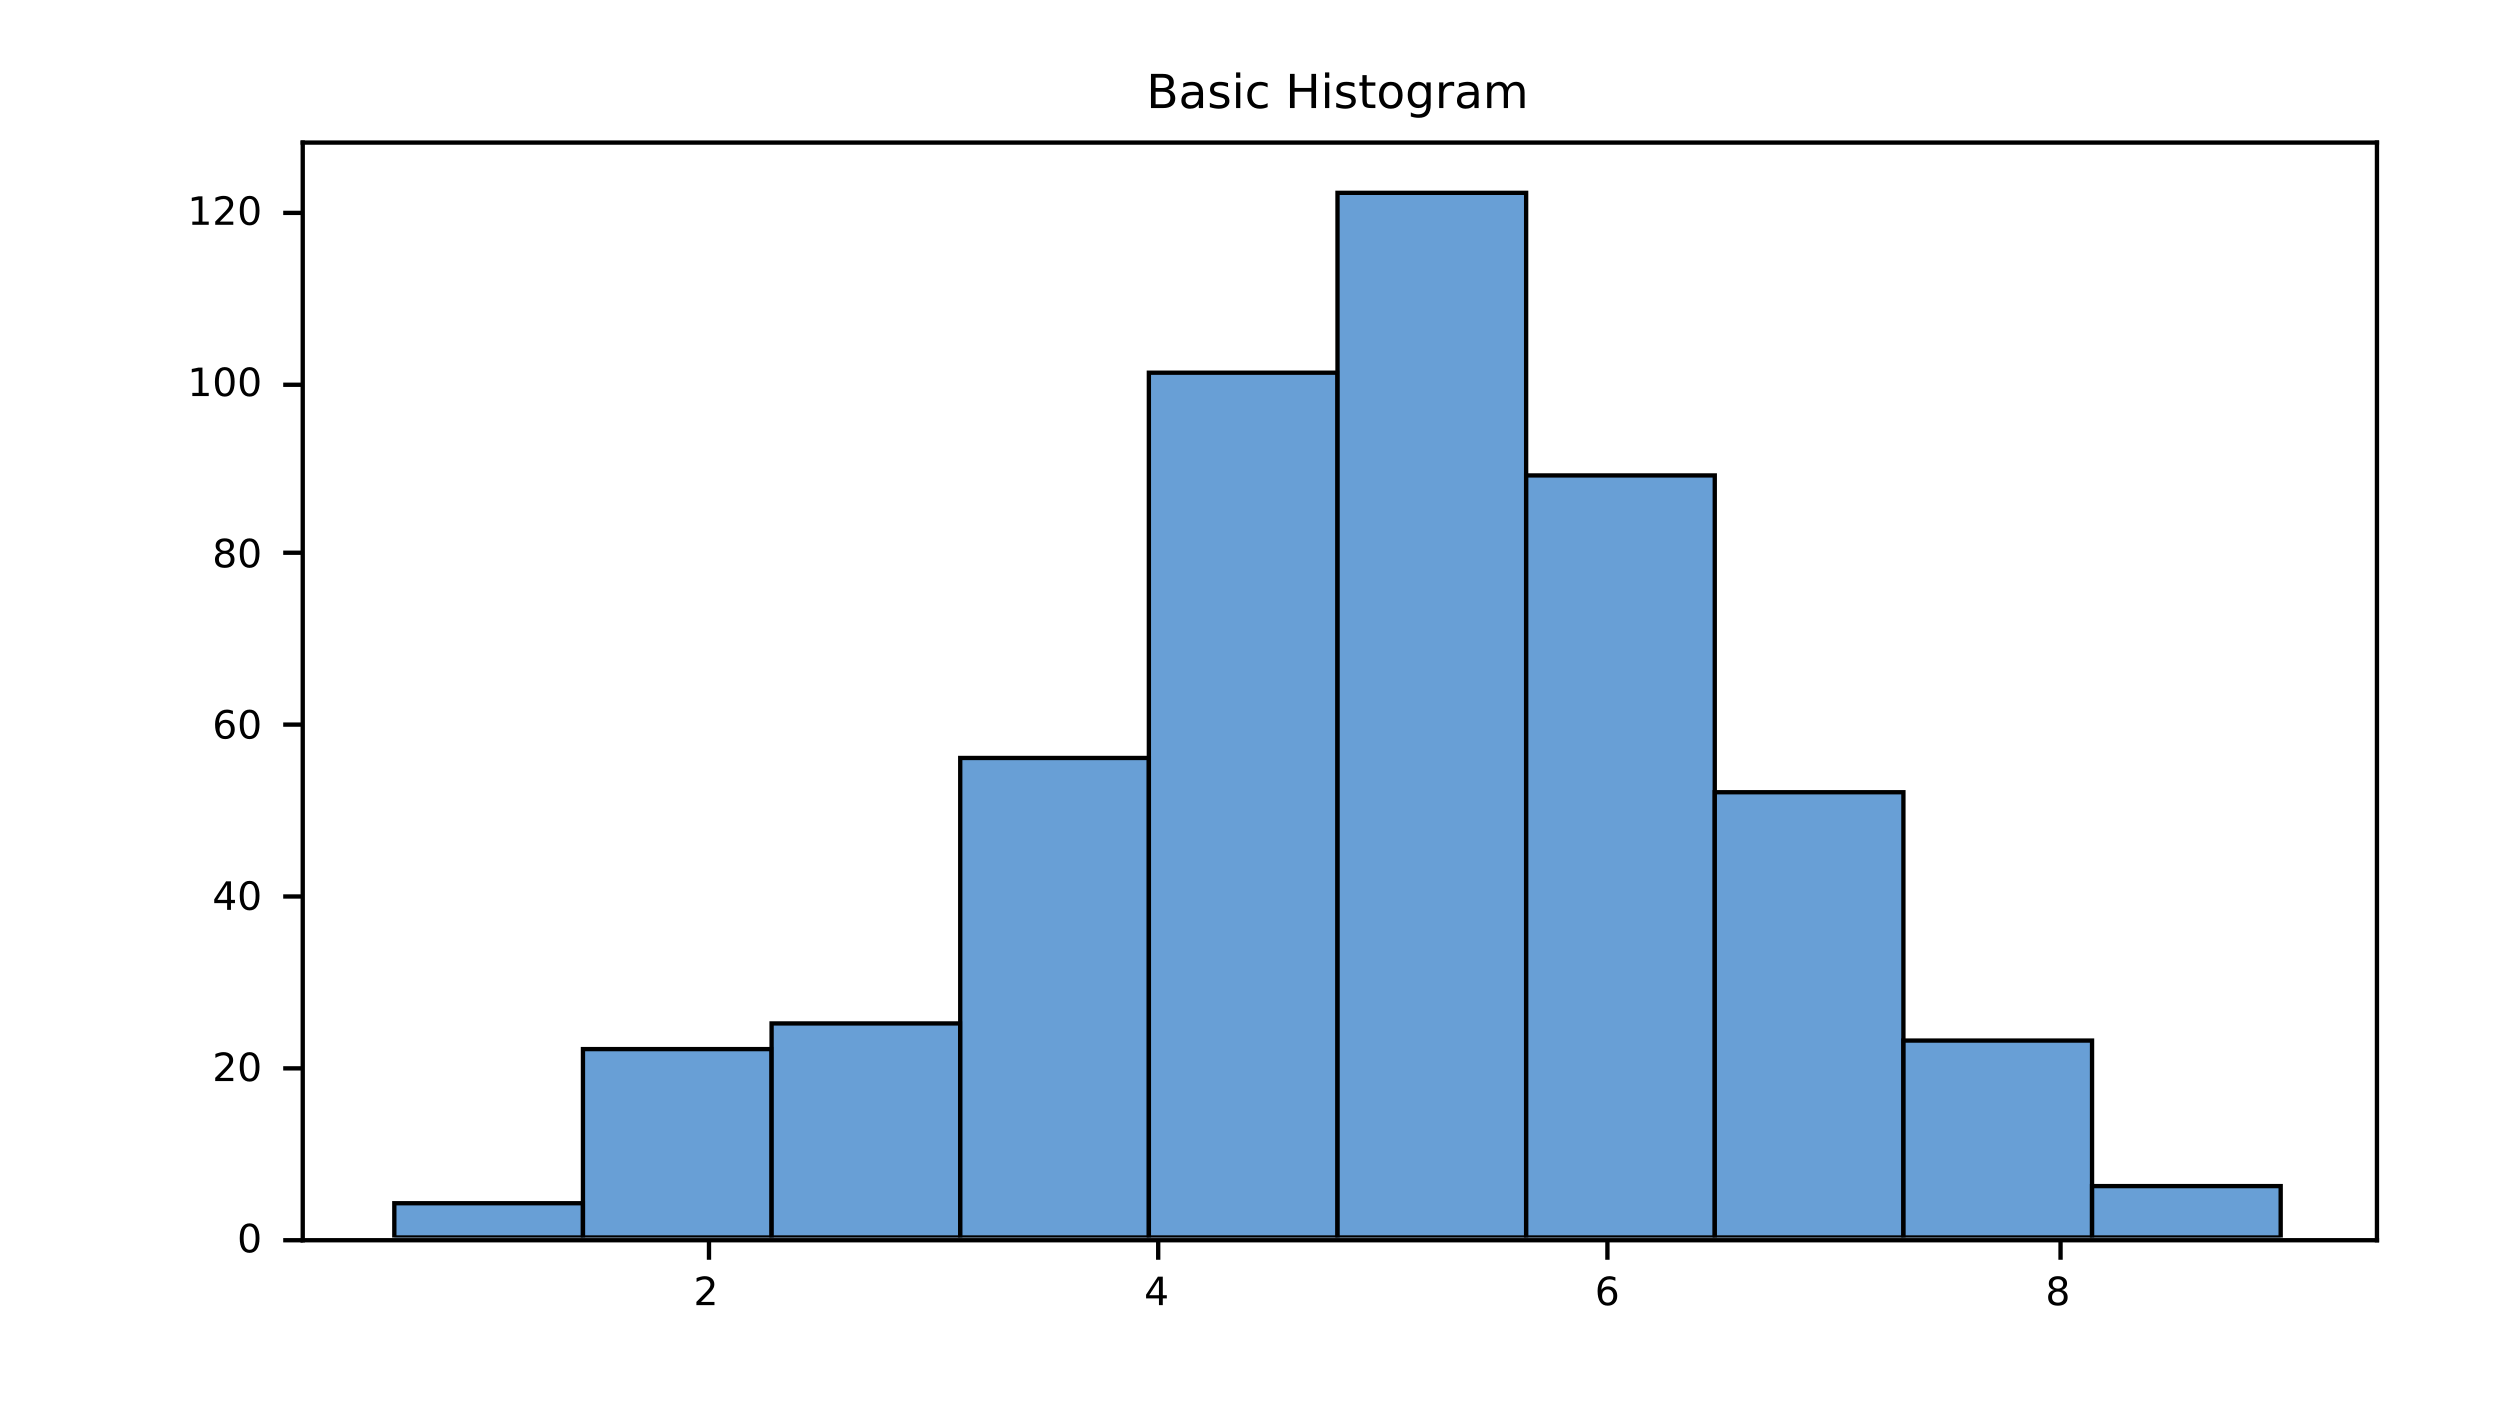
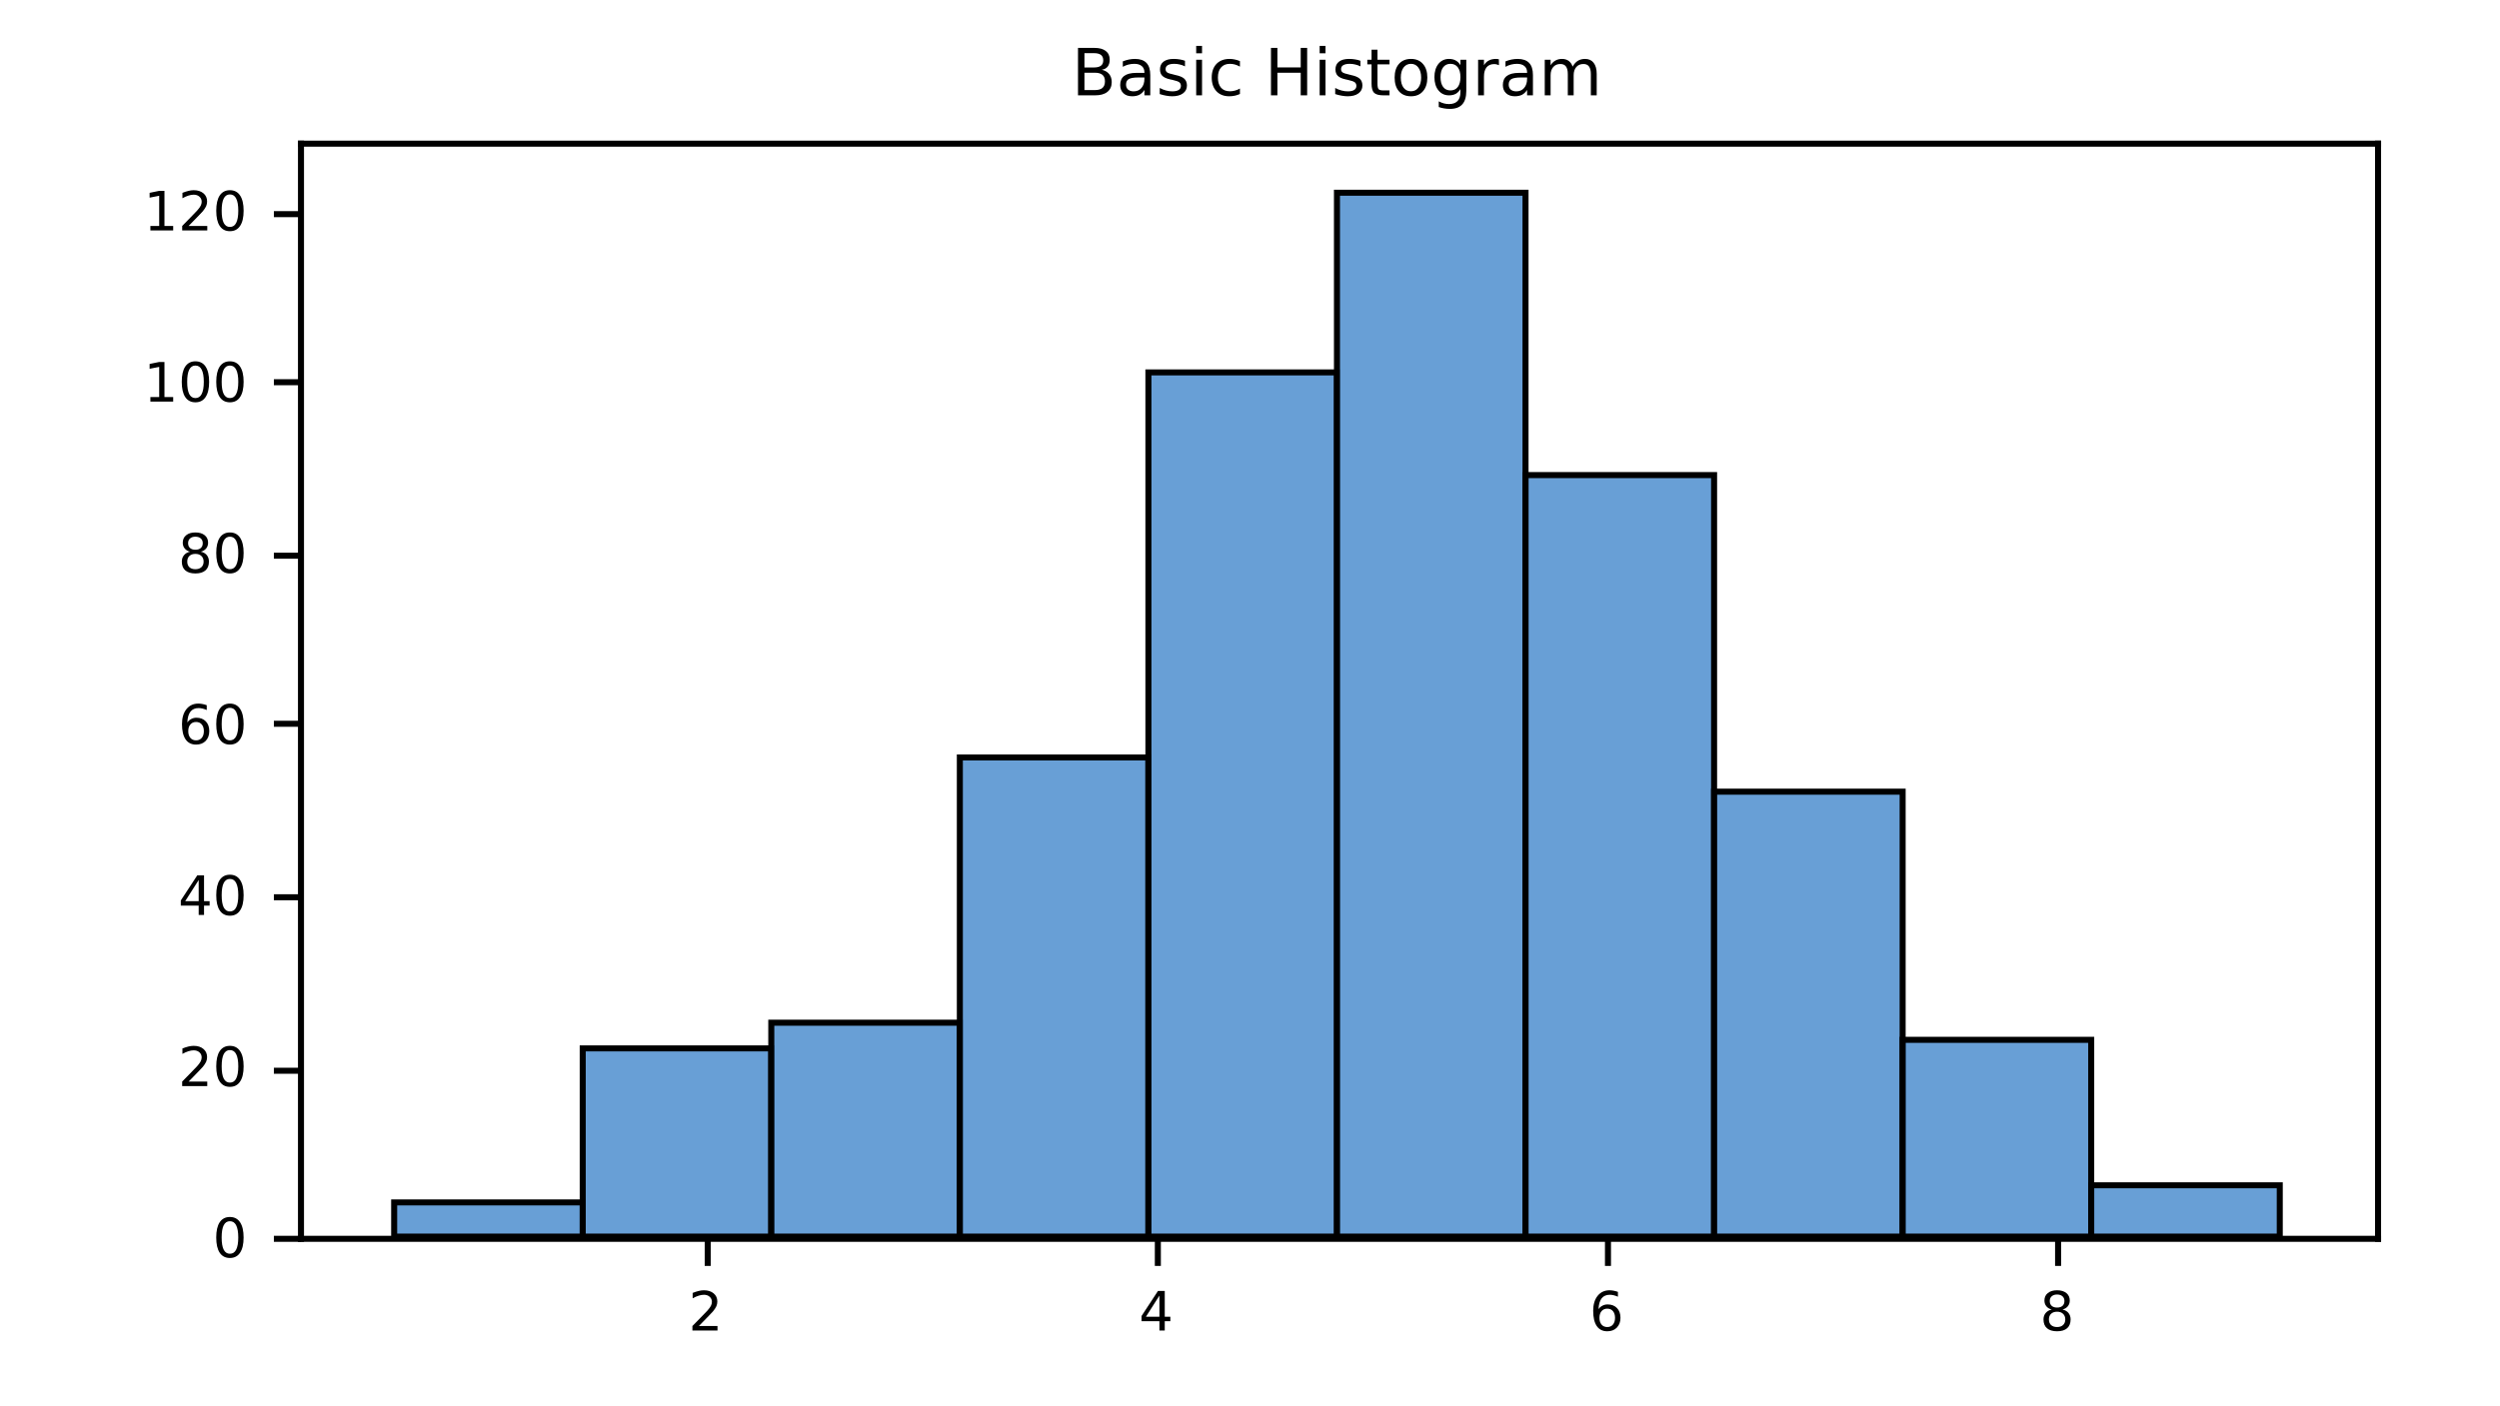
- <svg xmlns="http://www.w3.org/2000/svg" width="640" height="360" viewBox="0 0 640 360" preserveAspectRatio="xMidYMid meet">
+ <svg xmlns="http://www.w3.org/2000/svg" width="460.8pt" height="259.2pt" viewBox="0 0 460.8 259.2" preserveAspectRatio="xMidYMid meet">
  <defs>
    <clipPath id="clip1" clipPathUnits="userSpaceOnUse">
-       <rect x="76.8" y="36" width="531.2" height="280.8" />
+       <rect x="55.296" y="25.92" width="382.464" height="202.176" />
    </clipPath>
  </defs>
  <rect x="0" y="0" width="100%" height="100%" fill="rgb(255,255,255)" />
  <g clip-path="url(#clip1)">
-     <path d="M 100.945 316.8 L 149.236 316.8 L 149.236 308.032 L 100.945 308.032 Z" fill="rgb(66,135,204)" fill-opacity="0.8" stroke="rgb(0,0,0)" stroke-width="1.111" stroke-linejoin="miter" stroke-linecap="butt" />
+     <path d="M 72.681 228.096 L 107.45 228.096 L 107.45 221.783 L 72.681 221.783 Z" fill="rgb(66,135,204)" fill-opacity="0.8" stroke="rgb(0,0,0)" stroke-width="1.111" stroke-linejoin="miter" stroke-linecap="butt" />
  </g>
  <g clip-path="url(#clip1)">
-     <path d="M 149.236 316.8 L 197.527 316.8 L 197.527 268.575 L 149.236 268.575 Z" fill="rgb(66,135,204)" fill-opacity="0.8" stroke="rgb(0,0,0)" stroke-width="1.111" stroke-linejoin="miter" stroke-linecap="butt" />
+     <path d="M 107.45 228.096 L 142.22 228.096 L 142.22 193.374 L 107.45 193.374 Z" fill="rgb(66,135,204)" fill-opacity="0.8" stroke="rgb(0,0,0)" stroke-width="1.111" stroke-linejoin="miter" stroke-linecap="butt" />
  </g>
  <g clip-path="url(#clip1)">
-     <path d="M 197.527 316.8 L 245.818 316.8 L 245.818 261.999 L 197.527 261.999 Z" fill="rgb(66,135,204)" fill-opacity="0.8" stroke="rgb(0,0,0)" stroke-width="1.111" stroke-linejoin="miter" stroke-linecap="butt" />
+     <path d="M 142.22 228.096 L 176.989 228.096 L 176.989 188.639 L 142.22 188.639 Z" fill="rgb(66,135,204)" fill-opacity="0.8" stroke="rgb(0,0,0)" stroke-width="1.111" stroke-linejoin="miter" stroke-linecap="butt" />
  </g>
  <g clip-path="url(#clip1)">
-     <path d="M 245.818 316.8 L 294.109 316.8 L 294.109 194.046 L 245.818 194.046 Z" fill="rgb(66,135,204)" fill-opacity="0.8" stroke="rgb(0,0,0)" stroke-width="1.111" stroke-linejoin="miter" stroke-linecap="butt" />
+     <path d="M 176.989 228.096 L 211.759 228.096 L 211.759 139.713 L 176.989 139.713 Z" fill="rgb(66,135,204)" fill-opacity="0.8" stroke="rgb(0,0,0)" stroke-width="1.111" stroke-linejoin="miter" stroke-linecap="butt" />
  </g>
  <g clip-path="url(#clip1)">
-     <path d="M 294.109 316.8 L 342.4 316.8 L 342.4 95.404 L 294.109 95.404 Z" fill="rgb(66,135,204)" fill-opacity="0.8" stroke="rgb(0,0,0)" stroke-width="1.111" stroke-linejoin="miter" stroke-linecap="butt" />
+     <path d="M 211.759 228.096 L 246.528 228.096 L 246.528 68.691 L 211.759 68.691 Z" fill="rgb(66,135,204)" fill-opacity="0.8" stroke="rgb(0,0,0)" stroke-width="1.111" stroke-linejoin="miter" stroke-linecap="butt" />
  </g>
  <g clip-path="url(#clip1)">
-     <path d="M 342.4 316.8 L 390.691 316.8 L 390.691 49.371 L 342.4 49.371 Z" fill="rgb(66,135,204)" fill-opacity="0.8" stroke="rgb(0,0,0)" stroke-width="1.111" stroke-linejoin="miter" stroke-linecap="butt" />
+     <path d="M 246.528 228.096 L 281.297 228.096 L 281.297 35.547 L 246.528 35.547 Z" fill="rgb(66,135,204)" fill-opacity="0.8" stroke="rgb(0,0,0)" stroke-width="1.111" stroke-linejoin="miter" stroke-linecap="butt" />
  </g>
  <g clip-path="url(#clip1)">
-     <path d="M 390.691 316.8 L 438.982 316.8 L 438.982 121.709 L 390.691 121.709 Z" fill="rgb(66,135,204)" fill-opacity="0.8" stroke="rgb(0,0,0)" stroke-width="1.111" stroke-linejoin="miter" stroke-linecap="butt" />
+     <path d="M 281.297 228.096 L 316.067 228.096 L 316.067 87.63 L 281.297 87.63 Z" fill="rgb(66,135,204)" fill-opacity="0.8" stroke="rgb(0,0,0)" stroke-width="1.111" stroke-linejoin="miter" stroke-linecap="butt" />
  </g>
  <g clip-path="url(#clip1)">
-     <path d="M 438.982 316.8 L 487.273 316.8 L 487.273 202.814 L 438.982 202.814 Z" fill="rgb(66,135,204)" fill-opacity="0.8" stroke="rgb(0,0,0)" stroke-width="1.111" stroke-linejoin="miter" stroke-linecap="butt" />
+     <path d="M 316.067 228.096 L 350.836 228.096 L 350.836 146.026 L 316.067 146.026 Z" fill="rgb(66,135,204)" fill-opacity="0.8" stroke="rgb(0,0,0)" stroke-width="1.111" stroke-linejoin="miter" stroke-linecap="butt" />
  </g>
  <g clip-path="url(#clip1)">
-     <path d="M 487.273 316.8 L 535.564 316.8 L 535.564 266.383 L 487.273 266.383 Z" fill="rgb(66,135,204)" fill-opacity="0.8" stroke="rgb(0,0,0)" stroke-width="1.111" stroke-linejoin="miter" stroke-linecap="butt" />
+     <path d="M 350.836 228.096 L 385.606 228.096 L 385.606 191.796 L 350.836 191.796 Z" fill="rgb(66,135,204)" fill-opacity="0.8" stroke="rgb(0,0,0)" stroke-width="1.111" stroke-linejoin="miter" stroke-linecap="butt" />
  </g>
  <g clip-path="url(#clip1)">
-     <path d="M 535.564 316.8 L 583.855 316.8 L 583.855 303.648 L 535.564 303.648 Z" fill="rgb(66,135,204)" fill-opacity="0.8" stroke="rgb(0,0,0)" stroke-width="1.111" stroke-linejoin="miter" stroke-linecap="butt" />
+     <path d="M 385.606 228.096 L 420.375 228.096 L 420.375 218.626 L 385.606 218.626 Z" fill="rgb(66,135,204)" fill-opacity="0.8" stroke="rgb(0,0,0)" stroke-width="1.111" stroke-linejoin="miter" stroke-linecap="butt" />
  </g>
-   <path d="M 181.5 317.5 L 181.5 322.5" fill="none" stroke="rgb(0,0,0)" stroke-width="1.111" stroke-linejoin="miter" stroke-linecap="butt" />
-   <path d="M 296.5 317.5 L 296.5 322.5" fill="none" stroke="rgb(0,0,0)" stroke-width="1.111" stroke-linejoin="miter" stroke-linecap="butt" />
-   <path d="M 411.5 317.5 L 411.5 322.5" fill="none" stroke="rgb(0,0,0)" stroke-width="1.111" stroke-linejoin="miter" stroke-linecap="butt" />
-   <path d="M 527.5 317.5 L 527.5 322.5" fill="none" stroke="rgb(0,0,0)" stroke-width="1.111" stroke-linejoin="miter" stroke-linecap="butt" />
-   <text x="177.544" y="334.12" font-size="10" font-family="DejaVu Sans, Arial, sans-serif" fill="rgb(0,0,0)">2</text>
-   <text x="292.912" y="334.12" font-size="10" font-family="DejaVu Sans, Arial, sans-serif" fill="rgb(0,0,0)">4</text>
-   <text x="408.279" y="334.12" font-size="10" font-family="DejaVu Sans, Arial, sans-serif" fill="rgb(0,0,0)">6</text>
-   <text x="523.647" y="334.12" font-size="10" font-family="DejaVu Sans, Arial, sans-serif" fill="rgb(0,0,0)">8</text>
-   <path d="M 77.5 317.5 L 72.5 317.5" fill="none" stroke="rgb(0,0,0)" stroke-width="1.111" stroke-linejoin="miter" stroke-linecap="butt" />
-   <path d="M 77.5 273.5 L 72.5 273.5" fill="none" stroke="rgb(0,0,0)" stroke-width="1.111" stroke-linejoin="miter" stroke-linecap="butt" />
-   <path d="M 77.5 229.5 L 72.5 229.5" fill="none" stroke="rgb(0,0,0)" stroke-width="1.111" stroke-linejoin="miter" stroke-linecap="butt" />
-   <path d="M 77.5 185.5 L 72.5 185.5" fill="none" stroke="rgb(0,0,0)" stroke-width="1.111" stroke-linejoin="miter" stroke-linecap="butt" />
-   <path d="M 77.5 141.5 L 72.5 141.5" fill="none" stroke="rgb(0,0,0)" stroke-width="1.111" stroke-linejoin="miter" stroke-linecap="butt" />
-   <path d="M 77.5 98.5 L 72.5 98.5" fill="none" stroke="rgb(0,0,0)" stroke-width="1.111" stroke-linejoin="miter" stroke-linecap="butt" />
-   <path d="M 77.5 54.5 L 72.5 54.5" fill="none" stroke="rgb(0,0,0)" stroke-width="1.111" stroke-linejoin="miter" stroke-linecap="butt" />
-   <text x="60.718" y="320.599" font-size="10" font-family="DejaVu Sans, Arial, sans-serif" fill="rgb(0,0,0)">0</text>
-   <text x="54.359" y="276.758" font-size="10" font-family="DejaVu Sans, Arial, sans-serif" fill="rgb(0,0,0)">20</text>
-   <text x="54.359" y="232.917" font-size="10" font-family="DejaVu Sans, Arial, sans-serif" fill="rgb(0,0,0)">40</text>
-   <text x="54.359" y="189.077" font-size="10" font-family="DejaVu Sans, Arial, sans-serif" fill="rgb(0,0,0)">60</text>
-   <text x="54.359" y="145.236" font-size="10" font-family="DejaVu Sans, Arial, sans-serif" fill="rgb(0,0,0)">80</text>
-   <text x="48" y="101.395" font-size="10" font-family="DejaVu Sans, Arial, sans-serif" fill="rgb(0,0,0)">100</text>
-   <text x="48" y="57.554" font-size="10" font-family="DejaVu Sans, Arial, sans-serif" fill="rgb(0,0,0)">120</text>
-   <path d="M 77.5 317.5 L 608.5 317.5" fill="none" stroke="rgb(0,0,0)" stroke-width="1.111" stroke-linejoin="miter" stroke-linecap="square" />
-   <path d="M 77.5 317.5 L 77.5 36.5" fill="none" stroke="rgb(0,0,0)" stroke-width="1.111" stroke-linejoin="miter" stroke-linecap="square" />
-   <path d="M 77.5 36.5 L 608.5 36.5" fill="none" stroke="rgb(0,0,0)" stroke-width="1.111" stroke-linejoin="miter" stroke-linecap="square" />
-   <path d="M 608.5 317.5 L 608.5 36.5" fill="none" stroke="rgb(0,0,0)" stroke-width="1.111" stroke-linejoin="miter" stroke-linecap="square" />
-   <text x="293.478" y="27.667" font-size="12" font-family="DejaVu Sans, Arial, sans-serif" fill="rgb(0,0,0)">Basic Histogram</text>
+   <path d="M 130.5 228.5 L 130.5 233.5" fill="none" stroke="rgb(0,0,0)" stroke-width="1.111" stroke-linejoin="miter" stroke-linecap="butt" />
+   <path d="M 213.5 228.5 L 213.5 233.5" fill="none" stroke="rgb(0,0,0)" stroke-width="1.111" stroke-linejoin="miter" stroke-linecap="butt" />
+   <path d="M 296.5 228.5 L 296.5 233.5" fill="none" stroke="rgb(0,0,0)" stroke-width="1.111" stroke-linejoin="miter" stroke-linecap="butt" />
+   <path d="M 379.5 228.5 L 379.5 233.5" fill="none" stroke="rgb(0,0,0)" stroke-width="1.111" stroke-linejoin="miter" stroke-linecap="butt" />
+   <text x="126.941" y="245.416" font-size="10" font-family="DejaVu Sans, Arial, sans-serif" fill="rgb(0,0,0)">2</text>
+   <text x="210.006" y="245.416" font-size="10" font-family="DejaVu Sans, Arial, sans-serif" fill="rgb(0,0,0)">4</text>
+   <text x="293.071" y="245.416" font-size="10" font-family="DejaVu Sans, Arial, sans-serif" fill="rgb(0,0,0)">6</text>
+   <text x="376.136" y="245.416" font-size="10" font-family="DejaVu Sans, Arial, sans-serif" fill="rgb(0,0,0)">8</text>
+   <path d="M 55.5 228.5 L 50.5 228.5" fill="none" stroke="rgb(0,0,0)" stroke-width="1.111" stroke-linejoin="miter" stroke-linecap="butt" />
+   <path d="M 55.5 197.5 L 50.5 197.5" fill="none" stroke="rgb(0,0,0)" stroke-width="1.111" stroke-linejoin="miter" stroke-linecap="butt" />
+   <path d="M 55.5 165.5 L 50.5 165.5" fill="none" stroke="rgb(0,0,0)" stroke-width="1.111" stroke-linejoin="miter" stroke-linecap="butt" />
+   <path d="M 55.5 133.5 L 50.5 133.5" fill="none" stroke="rgb(0,0,0)" stroke-width="1.111" stroke-linejoin="miter" stroke-linecap="butt" />
+   <path d="M 55.5 102.5 L 50.5 102.5" fill="none" stroke="rgb(0,0,0)" stroke-width="1.111" stroke-linejoin="miter" stroke-linecap="butt" />
+   <path d="M 55.5 70.5 L 50.5 70.5" fill="none" stroke="rgb(0,0,0)" stroke-width="1.111" stroke-linejoin="miter" stroke-linecap="butt" />
+   <path d="M 55.5 39.5 L 50.5 39.5" fill="none" stroke="rgb(0,0,0)" stroke-width="1.111" stroke-linejoin="miter" stroke-linecap="butt" />
+   <text x="39.214" y="231.895" font-size="10" font-family="DejaVu Sans, Arial, sans-serif" fill="rgb(0,0,0)">0</text>
+   <text x="32.855" y="200.329" font-size="10" font-family="DejaVu Sans, Arial, sans-serif" fill="rgb(0,0,0)">20</text>
+   <text x="32.855" y="168.764" font-size="10" font-family="DejaVu Sans, Arial, sans-serif" fill="rgb(0,0,0)">40</text>
+   <text x="32.855" y="137.199" font-size="10" font-family="DejaVu Sans, Arial, sans-serif" fill="rgb(0,0,0)">60</text>
+   <text x="32.855" y="105.633" font-size="10" font-family="DejaVu Sans, Arial, sans-serif" fill="rgb(0,0,0)">80</text>
+   <text x="26.496" y="74.068" font-size="10" font-family="DejaVu Sans, Arial, sans-serif" fill="rgb(0,0,0)">100</text>
+   <text x="26.496" y="42.503" font-size="10" font-family="DejaVu Sans, Arial, sans-serif" fill="rgb(0,0,0)">120</text>
+   <path d="M 55.5 228.5 L 438.5 228.5" fill="none" stroke="rgb(0,0,0)" stroke-width="1.111" stroke-linejoin="miter" stroke-linecap="square" />
+   <path d="M 55.5 228.5 L 55.5 26.5" fill="none" stroke="rgb(0,0,0)" stroke-width="1.111" stroke-linejoin="miter" stroke-linecap="square" />
+   <path d="M 55.5 26.5 L 438.5 26.5" fill="none" stroke="rgb(0,0,0)" stroke-width="1.111" stroke-linejoin="miter" stroke-linecap="square" />
+   <path d="M 438.5 228.5 L 438.5 26.5" fill="none" stroke="rgb(0,0,0)" stroke-width="1.111" stroke-linejoin="miter" stroke-linecap="square" />
+   <text x="197.606" y="17.587" font-size="12" font-family="DejaVu Sans, Arial, sans-serif" fill="rgb(0,0,0)">Basic Histogram</text>
</svg>
